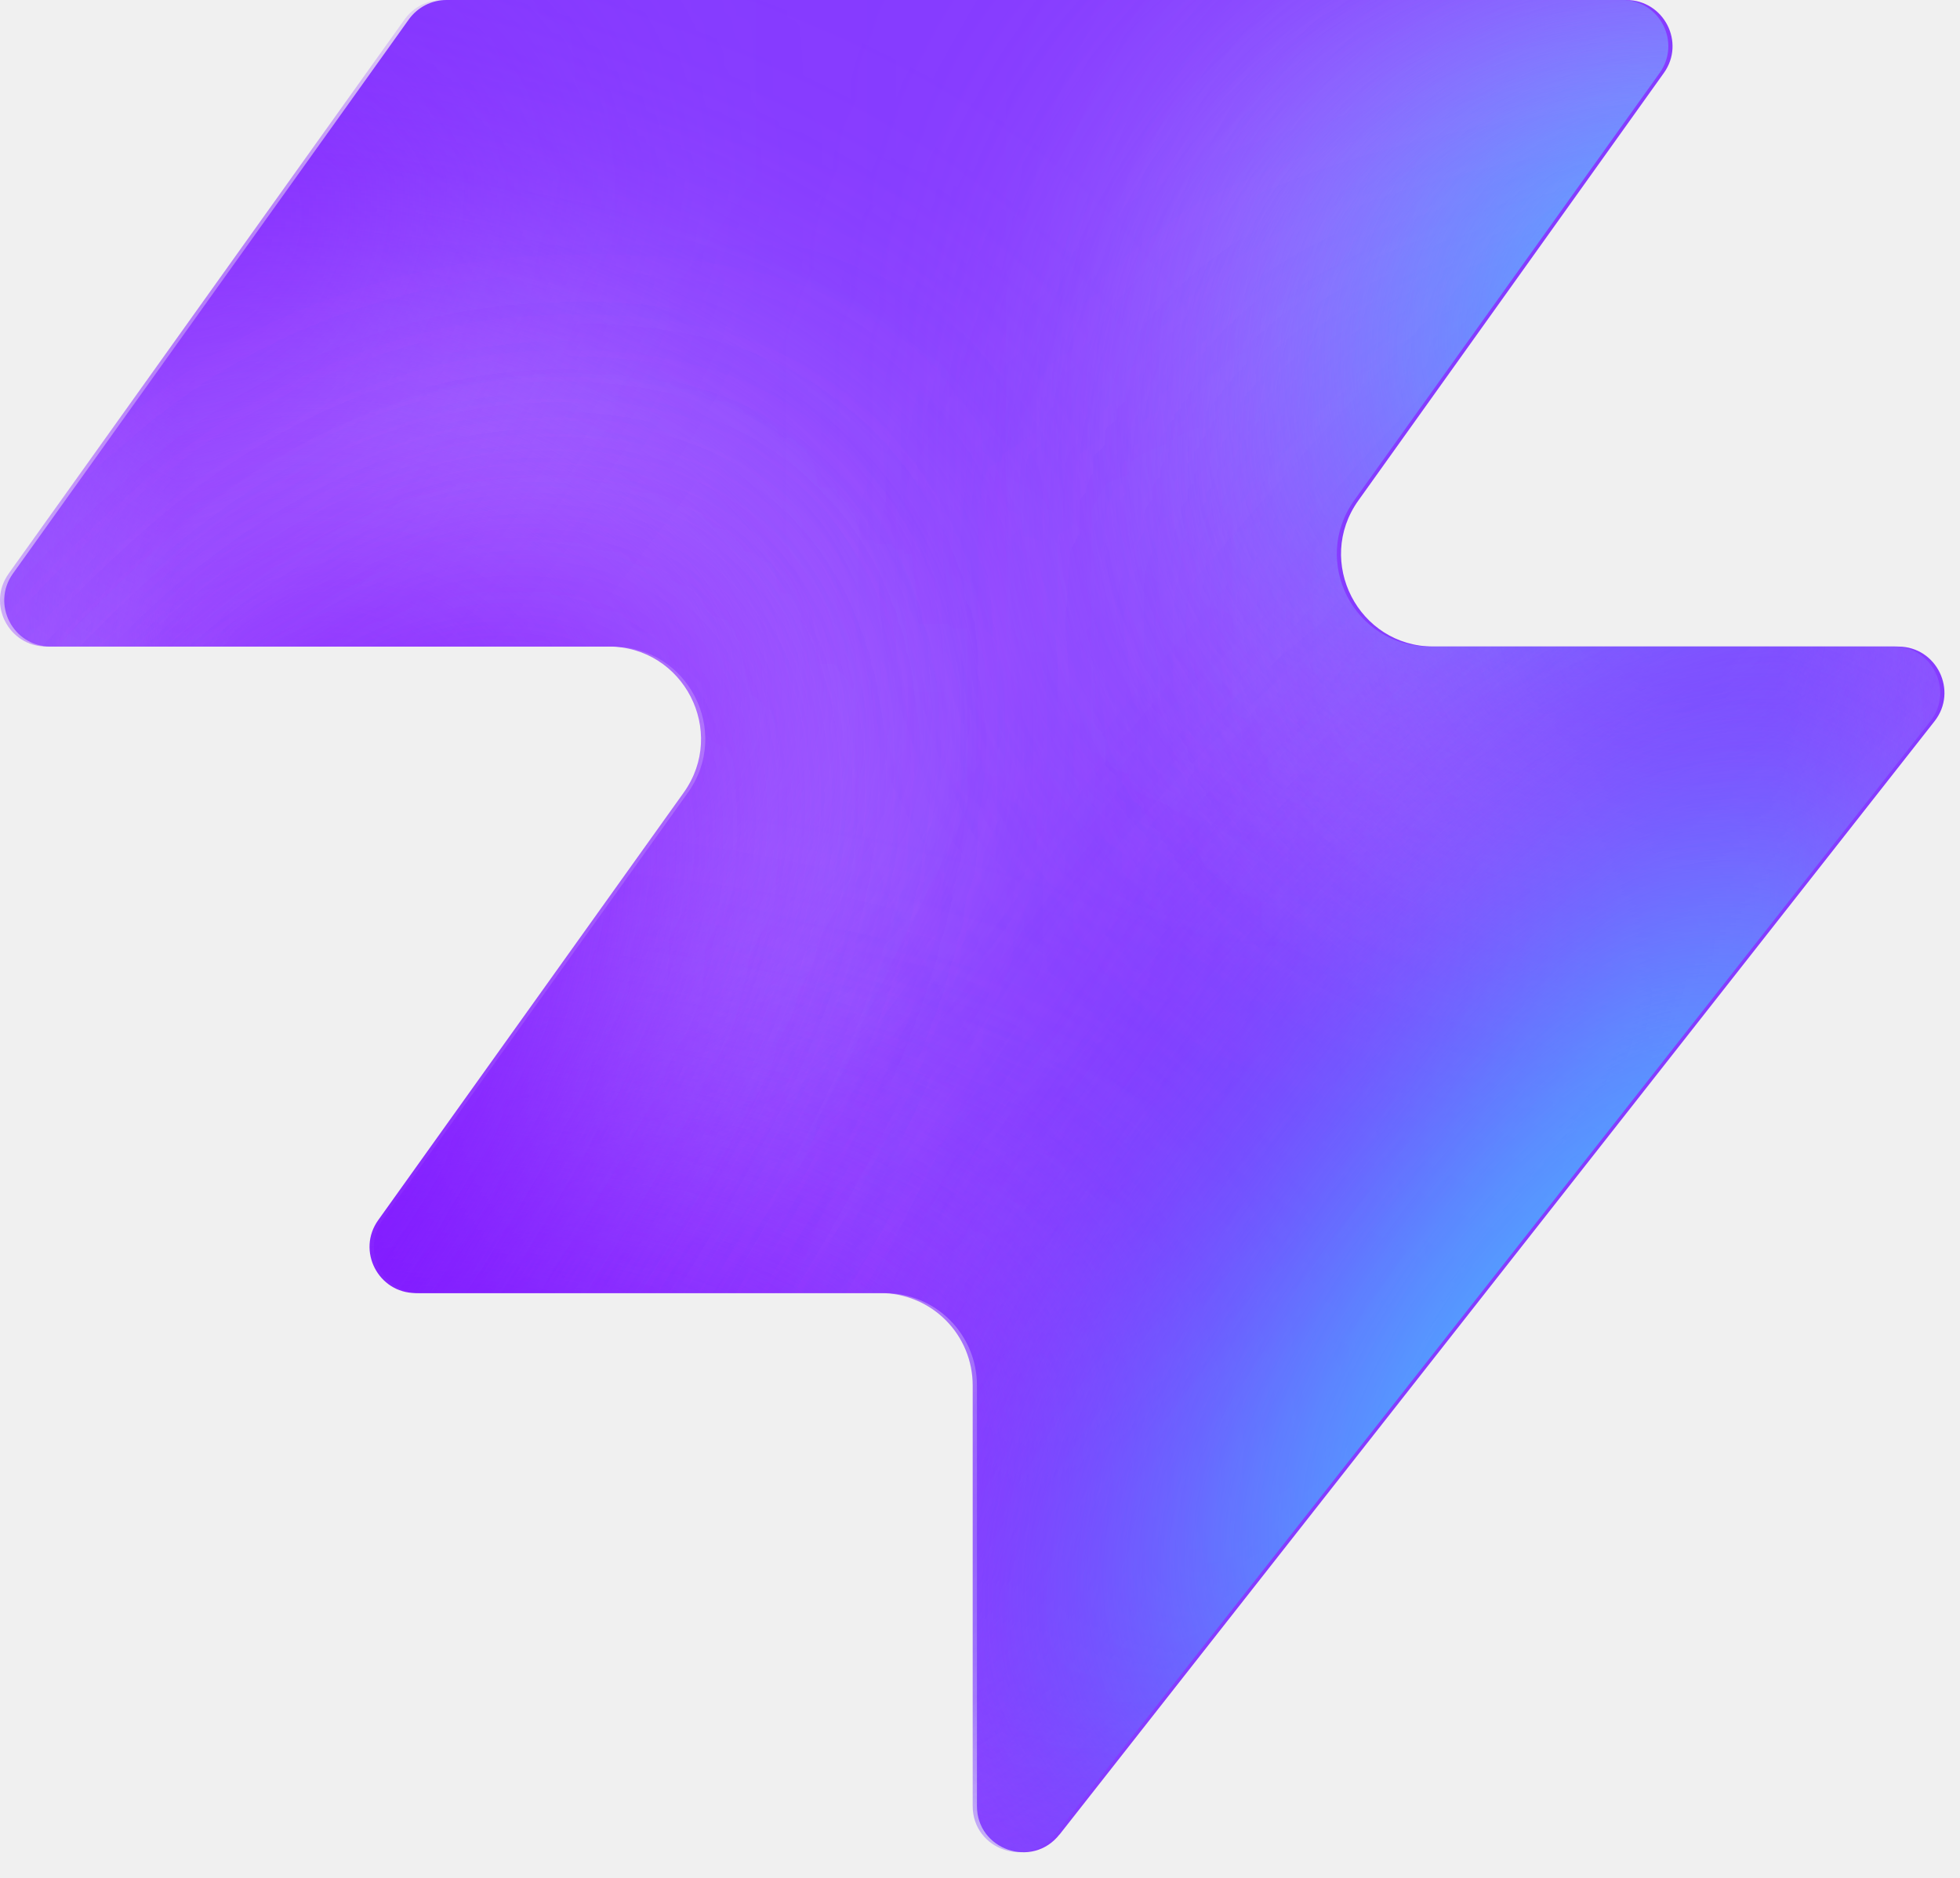
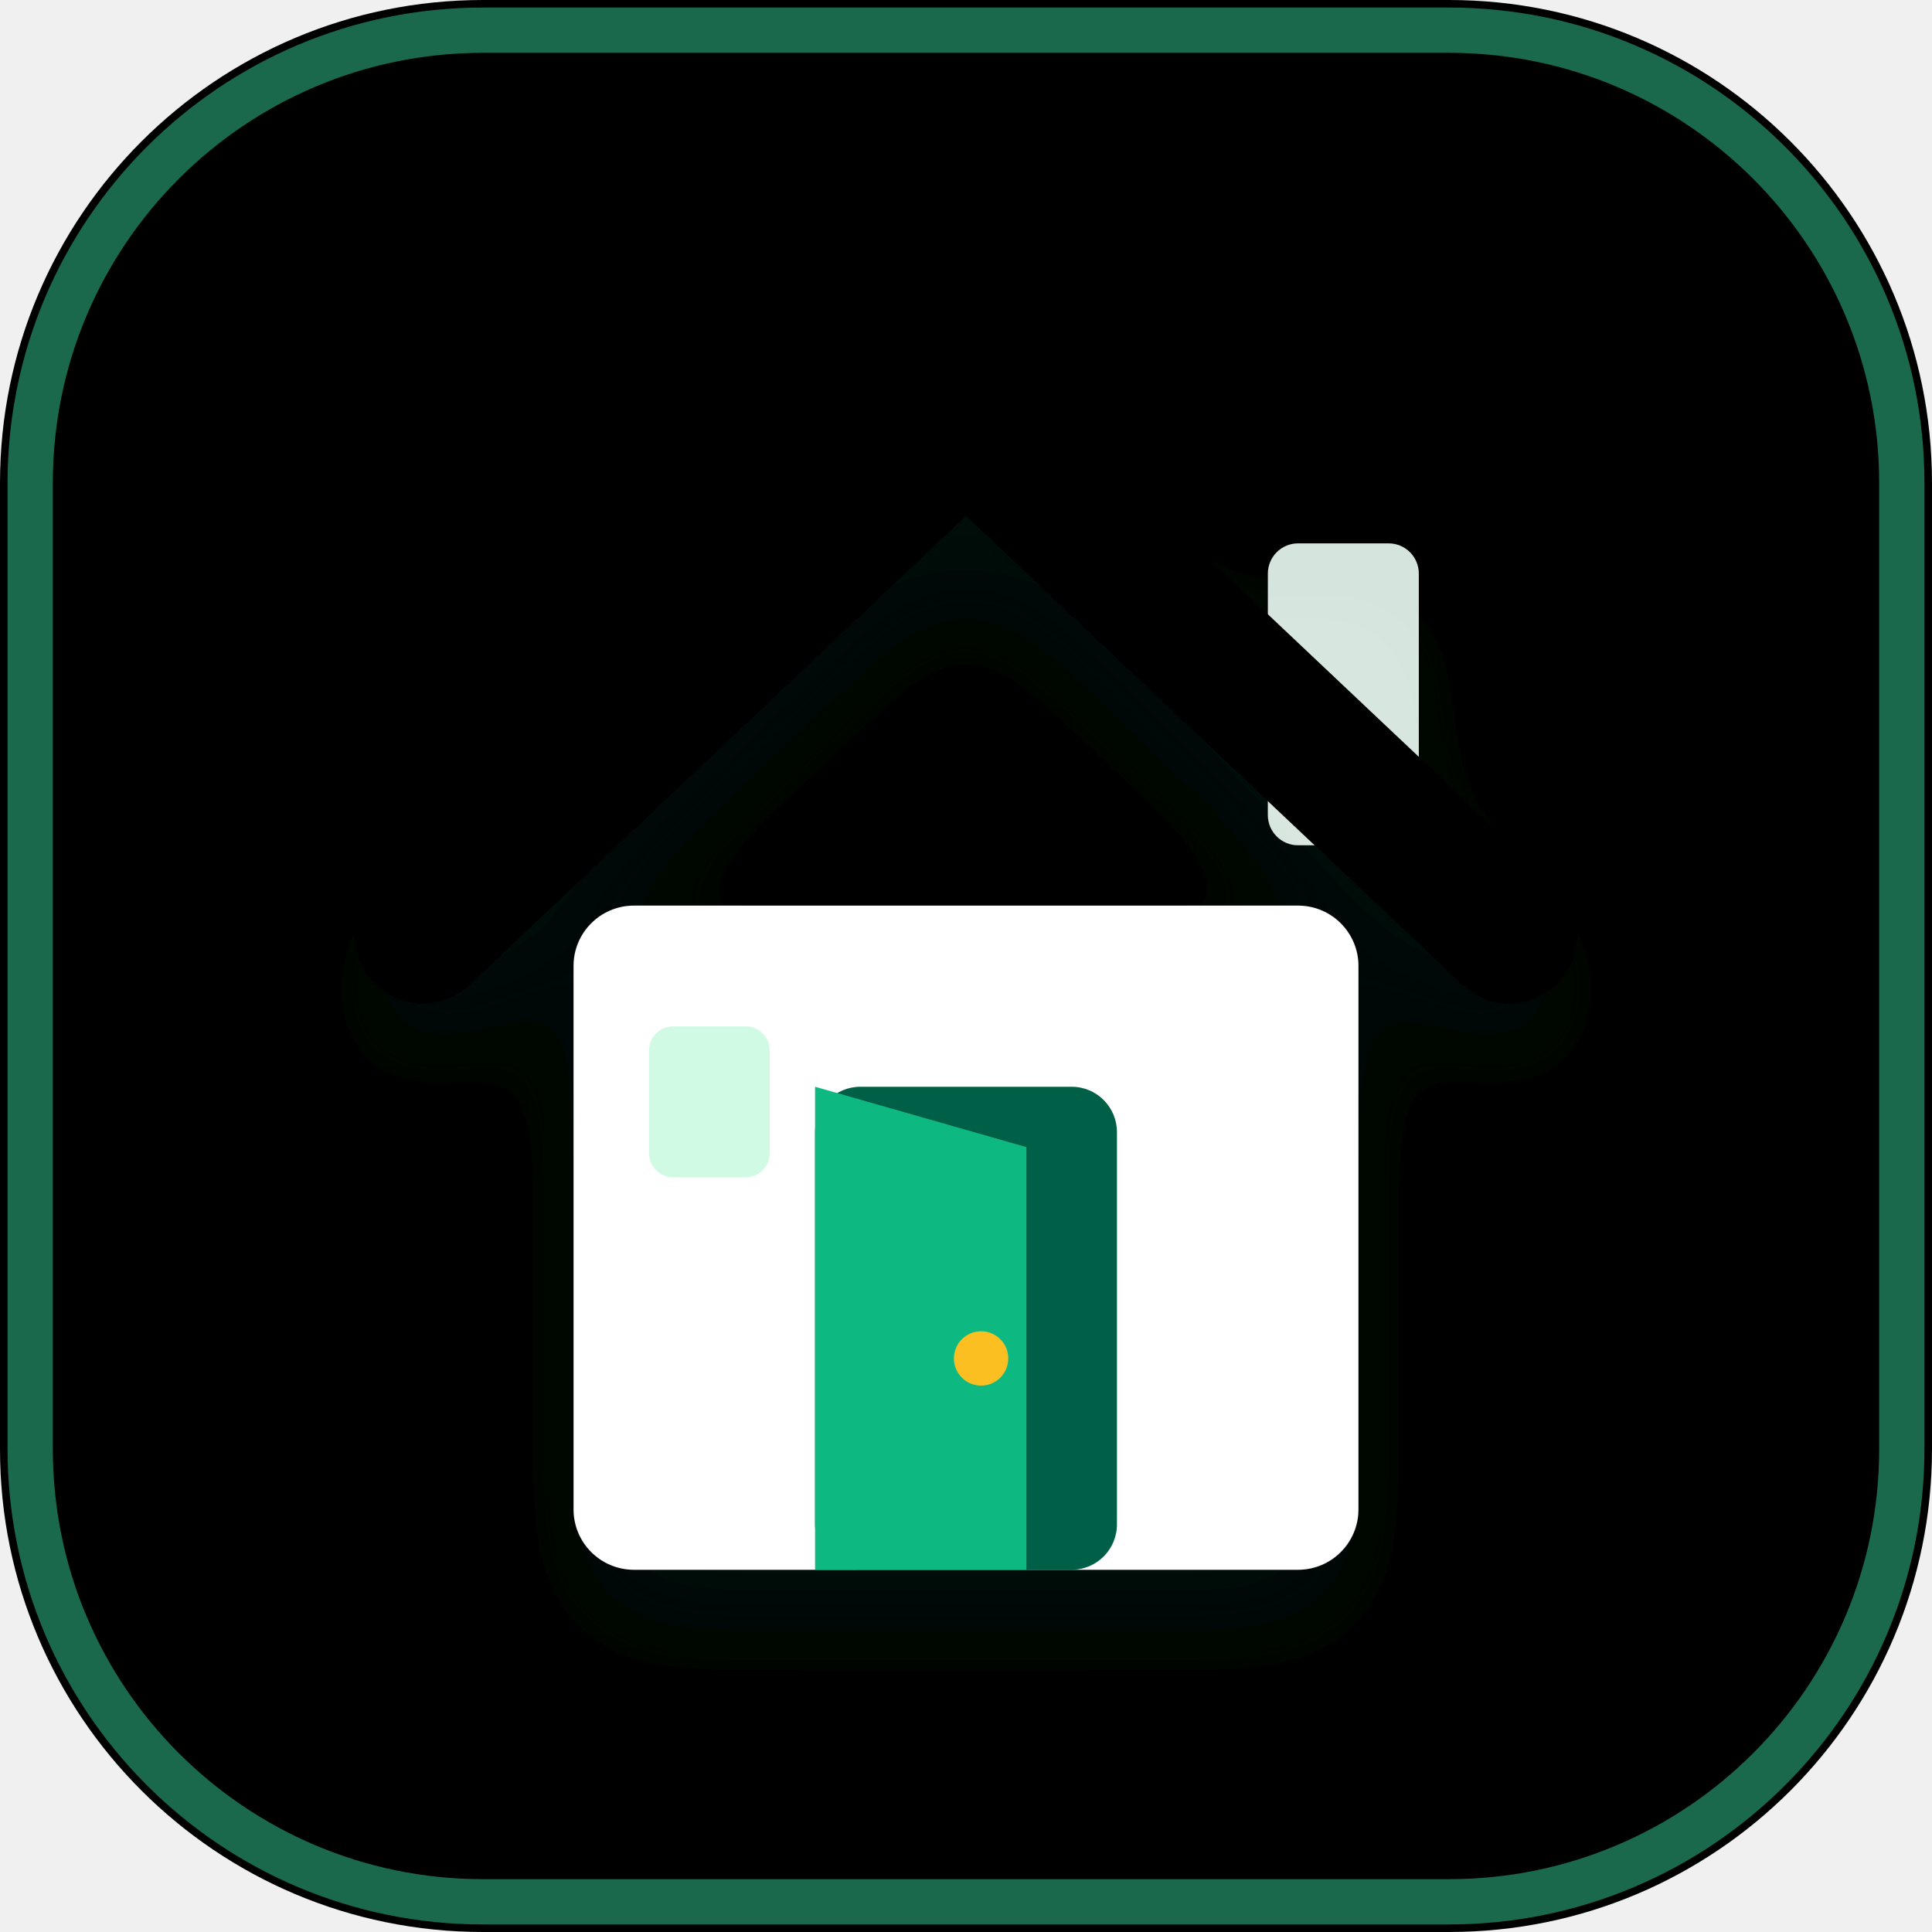
- <svg xmlns="http://www.w3.org/2000/svg" width="48" height="46" fill="none" viewBox="0 0 48 46">
-   <path fill="#863bff" d="M25.946 44.938c-.664.845-2.021.375-2.021-.698V33.937a2.26 2.26 0 0 0-2.262-2.262H10.287c-.92 0-1.456-1.04-.92-1.788l7.48-10.471c1.07-1.497 0-3.578-1.842-3.578H1.237c-.92 0-1.456-1.04-.92-1.788L10.013.474c.214-.297.556-.474.92-.474h28.894c.92 0 1.456 1.04.92 1.788l-7.48 10.471c-1.07 1.498 0 3.579 1.842 3.579h11.377c.943 0 1.473 1.088.89 1.83L25.947 44.94z" style="fill:#863bff;fill:color(display-p3 .525 .23 1);fill-opacity:1" />
-   <mask id="a" width="48" height="46" x="0" y="0" maskUnits="userSpaceOnUse" style="mask-type:alpha">
-     <path fill="#000" d="M25.842 44.938c-.664.844-2.021.375-2.021-.698V33.937a2.26 2.26 0 0 0-2.262-2.262H10.183c-.92 0-1.456-1.04-.92-1.788l7.48-10.471c1.07-1.498 0-3.579-1.842-3.579H1.133c-.92 0-1.456-1.04-.92-1.787L9.91.473c.214-.297.556-.474.92-.474h28.894c.92 0 1.456 1.04.92 1.788l-7.48 10.471c-1.07 1.498 0 3.578 1.842 3.578h11.377c.943 0 1.473 1.088.89 1.832L25.843 44.94z" style="fill:#000;fill-opacity:1" />
-   </mask>
-   <g mask="url(#a)">
-     <g filter="url(#b)">
-       <ellipse cx="5.508" cy="14.704" fill="#ede6ff" rx="5.508" ry="14.704" style="fill:#ede6ff;fill:color(display-p3 .927 .903 1);fill-opacity:1" transform="matrix(.00324 1 1 -.00324 -4.47 31.516)" />
-     </g>
-     <g filter="url(#c)">
-       <ellipse cx="10.399" cy="29.851" fill="#ede6ff" rx="10.399" ry="29.851" style="fill:#ede6ff;fill:color(display-p3 .927 .903 1);fill-opacity:1" transform="matrix(.00324 1 1 -.00324 -39.328 7.883)" />
-     </g>
-     <g filter="url(#d)">
-       <ellipse cx="5.508" cy="30.487" fill="#7e14ff" rx="5.508" ry="30.487" style="fill:#7e14ff;fill:color(display-p3 .492 .077 1);fill-opacity:1" transform="rotate(89.814 -25.913 -14.639)scale(1 -1)" />
-     </g>
-     <g filter="url(#e)">
-       <ellipse cx="5.508" cy="30.599" fill="#7e14ff" rx="5.508" ry="30.599" style="fill:#7e14ff;fill:color(display-p3 .492 .077 1);fill-opacity:1" transform="rotate(89.814 -32.644 -3.334)scale(1 -1)" />
-     </g>
-     <g filter="url(#f)">
-       <ellipse cx="5.508" cy="30.599" fill="#7e14ff" rx="5.508" ry="30.599" style="fill:#7e14ff;fill:color(display-p3 .492 .077 1);fill-opacity:1" transform="matrix(.00324 1 1 -.00324 -34.34 30.47)" />
-     </g>
-     <g filter="url(#g)">
-       <ellipse cx="14.072" cy="22.078" fill="#ede6ff" rx="14.072" ry="22.078" style="fill:#ede6ff;fill:color(display-p3 .927 .903 1);fill-opacity:1" transform="rotate(93.35 24.506 48.493)scale(-1 1)" />
-     </g>
-     <g filter="url(#h)">
-       <ellipse cx="3.47" cy="21.501" fill="#7e14ff" rx="3.47" ry="21.501" style="fill:#7e14ff;fill:color(display-p3 .492 .077 1);fill-opacity:1" transform="rotate(89.009 28.708 47.59)scale(-1 1)" />
-     </g>
-     <g filter="url(#i)">
-       <ellipse cx="3.47" cy="21.501" fill="#7e14ff" rx="3.47" ry="21.501" style="fill:#7e14ff;fill:color(display-p3 .492 .077 1);fill-opacity:1" transform="rotate(89.009 28.708 47.59)scale(-1 1)" />
-     </g>
-     <g filter="url(#j)">
-       <ellipse cx=".387" cy="8.972" fill="#7e14ff" rx="4.407" ry="29.108" style="fill:#7e14ff;fill:color(display-p3 .492 .077 1);fill-opacity:1" transform="rotate(39.51 .387 8.972)" />
-     </g>
-     <g filter="url(#k)">
-       <ellipse cx="47.523" cy="-6.092" fill="#7e14ff" rx="4.407" ry="29.108" style="fill:#7e14ff;fill:color(display-p3 .492 .077 1);fill-opacity:1" transform="rotate(37.892 47.523 -6.092)" />
-     </g>
-     <g filter="url(#l)">
-       <ellipse cx="41.412" cy="6.333" fill="#47bfff" rx="5.971" ry="9.665" style="fill:#47bfff;fill:color(display-p3 .28 .748 1);fill-opacity:1" transform="rotate(37.892 41.412 6.333)" />
-     </g>
-     <g filter="url(#m)">
-       <ellipse cx="-1.879" cy="38.332" fill="#7e14ff" rx="4.407" ry="29.108" style="fill:#7e14ff;fill:color(display-p3 .492 .077 1);fill-opacity:1" transform="rotate(37.892 -1.88 38.332)" />
-     </g>
-     <g filter="url(#n)">
-       <ellipse cx="-1.879" cy="38.332" fill="#7e14ff" rx="4.407" ry="29.108" style="fill:#7e14ff;fill:color(display-p3 .492 .077 1);fill-opacity:1" transform="rotate(37.892 -1.88 38.332)" />
-     </g>
-     <g filter="url(#o)">
-       <ellipse cx="35.651" cy="29.907" fill="#7e14ff" rx="4.407" ry="29.108" style="fill:#7e14ff;fill:color(display-p3 .492 .077 1);fill-opacity:1" transform="rotate(37.892 35.651 29.907)" />
-     </g>
-     <g filter="url(#p)">
-       <ellipse cx="38.418" cy="32.4" fill="#47bfff" rx="5.971" ry="15.297" style="fill:#47bfff;fill:color(display-p3 .28 .748 1);fill-opacity:1" transform="rotate(37.892 38.418 32.4)" />
-     </g>
-   </g>
+ <svg xmlns="http://www.w3.org/2000/svg" viewBox="0 0 64 64" width="64" height="64" fill="none">
  <defs>
-     <filter id="b" width="60.045" height="41.654" x="-19.77" y="16.149" color-interpolation-filters="sRGB" filterUnits="userSpaceOnUse">
-       <feFlood flood-opacity="0" result="BackgroundImageFix" />
-       <feBlend in="SourceGraphic" in2="BackgroundImageFix" result="shape" />
-       <feGaussianBlur result="effect1_foregroundBlur_2002_17158" stdDeviation="7.659" />
-     </filter>
-     <filter id="c" width="90.34" height="51.437" x="-54.613" y="-7.533" color-interpolation-filters="sRGB" filterUnits="userSpaceOnUse">
-       <feFlood flood-opacity="0" result="BackgroundImageFix" />
-       <feBlend in="SourceGraphic" in2="BackgroundImageFix" result="shape" />
-       <feGaussianBlur result="effect1_foregroundBlur_2002_17158" stdDeviation="7.659" />
-     </filter>
-     <filter id="d" width="79.355" height="29.4" x="-49.64" y="2.03" color-interpolation-filters="sRGB" filterUnits="userSpaceOnUse">
-       <feFlood flood-opacity="0" result="BackgroundImageFix" />
-       <feBlend in="SourceGraphic" in2="BackgroundImageFix" result="shape" />
-       <feGaussianBlur result="effect1_foregroundBlur_2002_17158" stdDeviation="4.596" />
-     </filter>
-     <filter id="e" width="79.579" height="29.4" x="-45.045" y="20.029" color-interpolation-filters="sRGB" filterUnits="userSpaceOnUse">
-       <feFlood flood-opacity="0" result="BackgroundImageFix" />
-       <feBlend in="SourceGraphic" in2="BackgroundImageFix" result="shape" />
-       <feGaussianBlur result="effect1_foregroundBlur_2002_17158" stdDeviation="4.596" />
-     </filter>
-     <filter id="f" width="79.579" height="29.4" x="-43.513" y="21.178" color-interpolation-filters="sRGB" filterUnits="userSpaceOnUse">
-       <feFlood flood-opacity="0" result="BackgroundImageFix" />
-       <feBlend in="SourceGraphic" in2="BackgroundImageFix" result="shape" />
-       <feGaussianBlur result="effect1_foregroundBlur_2002_17158" stdDeviation="4.596" />
-     </filter>
-     <filter id="g" width="74.749" height="58.852" x="15.756" y="-17.901" color-interpolation-filters="sRGB" filterUnits="userSpaceOnUse">
-       <feFlood flood-opacity="0" result="BackgroundImageFix" />
-       <feBlend in="SourceGraphic" in2="BackgroundImageFix" result="shape" />
-       <feGaussianBlur result="effect1_foregroundBlur_2002_17158" stdDeviation="7.659" />
-     </filter>
-     <filter id="h" width="61.377" height="25.362" x="23.548" y="2.284" color-interpolation-filters="sRGB" filterUnits="userSpaceOnUse">
-       <feFlood flood-opacity="0" result="BackgroundImageFix" />
-       <feBlend in="SourceGraphic" in2="BackgroundImageFix" result="shape" />
-       <feGaussianBlur result="effect1_foregroundBlur_2002_17158" stdDeviation="4.596" />
-     </filter>
-     <filter id="i" width="61.377" height="25.362" x="23.548" y="2.284" color-interpolation-filters="sRGB" filterUnits="userSpaceOnUse">
-       <feFlood flood-opacity="0" result="BackgroundImageFix" />
-       <feBlend in="SourceGraphic" in2="BackgroundImageFix" result="shape" />
-       <feGaussianBlur result="effect1_foregroundBlur_2002_17158" stdDeviation="4.596" />
-     </filter>
-     <filter id="j" width="56.045" height="63.649" x="-27.636" y="-22.853" color-interpolation-filters="sRGB" filterUnits="userSpaceOnUse">
-       <feFlood flood-opacity="0" result="BackgroundImageFix" />
-       <feBlend in="SourceGraphic" in2="BackgroundImageFix" result="shape" />
-       <feGaussianBlur result="effect1_foregroundBlur_2002_17158" stdDeviation="4.596" />
-     </filter>
-     <filter id="k" width="54.814" height="64.646" x="20.116" y="-38.415" color-interpolation-filters="sRGB" filterUnits="userSpaceOnUse">
-       <feFlood flood-opacity="0" result="BackgroundImageFix" />
-       <feBlend in="SourceGraphic" in2="BackgroundImageFix" result="shape" />
-       <feGaussianBlur result="effect1_foregroundBlur_2002_17158" stdDeviation="4.596" />
-     </filter>
-     <filter id="l" width="33.541" height="35.313" x="24.641" y="-11.323" color-interpolation-filters="sRGB" filterUnits="userSpaceOnUse">
-       <feFlood flood-opacity="0" result="BackgroundImageFix" />
-       <feBlend in="SourceGraphic" in2="BackgroundImageFix" result="shape" />
-       <feGaussianBlur result="effect1_foregroundBlur_2002_17158" stdDeviation="4.596" />
-     </filter>
-     <filter id="m" width="54.814" height="64.646" x="-29.286" y="6.009" color-interpolation-filters="sRGB" filterUnits="userSpaceOnUse">
-       <feFlood flood-opacity="0" result="BackgroundImageFix" />
-       <feBlend in="SourceGraphic" in2="BackgroundImageFix" result="shape" />
-       <feGaussianBlur result="effect1_foregroundBlur_2002_17158" stdDeviation="4.596" />
-     </filter>
-     <filter id="n" width="54.814" height="64.646" x="-29.286" y="6.009" color-interpolation-filters="sRGB" filterUnits="userSpaceOnUse">
-       <feFlood flood-opacity="0" result="BackgroundImageFix" />
-       <feBlend in="SourceGraphic" in2="BackgroundImageFix" result="shape" />
-       <feGaussianBlur result="effect1_foregroundBlur_2002_17158" stdDeviation="4.596" />
-     </filter>
-     <filter id="o" width="54.814" height="64.646" x="8.244" y="-2.416" color-interpolation-filters="sRGB" filterUnits="userSpaceOnUse">
-       <feFlood flood-opacity="0" result="BackgroundImageFix" />
-       <feBlend in="SourceGraphic" in2="BackgroundImageFix" result="shape" />
-       <feGaussianBlur result="effect1_foregroundBlur_2002_17158" stdDeviation="4.596" />
-     </filter>
-     <filter id="p" width="39.409" height="43.623" x="18.713" y="10.588" color-interpolation-filters="sRGB" filterUnits="userSpaceOnUse">
-       <feFlood flood-opacity="0" result="BackgroundImageFix" />
-       <feBlend in="SourceGraphic" in2="BackgroundImageFix" result="shape" />
-       <feGaussianBlur result="effect1_foregroundBlur_2002_17158" stdDeviation="4.596" />
+     <linearGradient id="rentifyBg" x1="0%" y1="0%" x2="100%" y2="100%">
+       <stop offset="0%" stopColor="#10b981" />
+       <stop offset="100%" stopColor="#047857" />
+     </linearGradient>
+     <linearGradient id="roofGlow" x1="0%" y1="0%" x2="100%" y2="100%">
+       <stop offset="0%" stopColor="#ffffff" />
+       <stop offset="100%" stopColor="#d1fae5" />
+     </linearGradient>
+     <filter id="subtleShadow" x="-10%" y="-10%" width="120%" height="120%">
+       <feDropShadow dx="0" dy="2" stdDeviation="2" flood-color="#022c22" flood-opacity="0.3" />
    </filter>
  </defs>
+   <rect width="64" height="64" rx="16" fill="url(#rentifyBg)" />
+   <rect x="1" y="1" width="62" height="62" rx="15" stroke="#34d399" stroke-width="1.5" stroke-opacity="0.5" fill="none" />
+   <g filter="url(#subtleShadow)">
+     <rect x="42" y="18" width="5" height="10" rx="1" fill="#ecfdf5" opacity="0.9" />
+     <path d="M14 31 L32 14 L50 31" stroke="url(#roofGlow)" stroke-width="4.5" stroke-linecap="round" stroke-linejoin="round" fill="none" />
+     <rect x="19" y="30" width="26" height="22" rx="2" fill="#ffffff" />
+     <rect x="27" y="36" width="10" height="16" rx="1.5" fill="#065f46" />
+     <path d="M27 36 L34 38 L34 52 L27 52 Z" fill="#10b981" />
+     <circle cx="32.5" cy="45" r="0.9" fill="#fbbf24" />
+     <rect x="21.5" y="34" width="4" height="5" rx="0.8" fill="#d1fae5" />
+   </g>
</svg>
